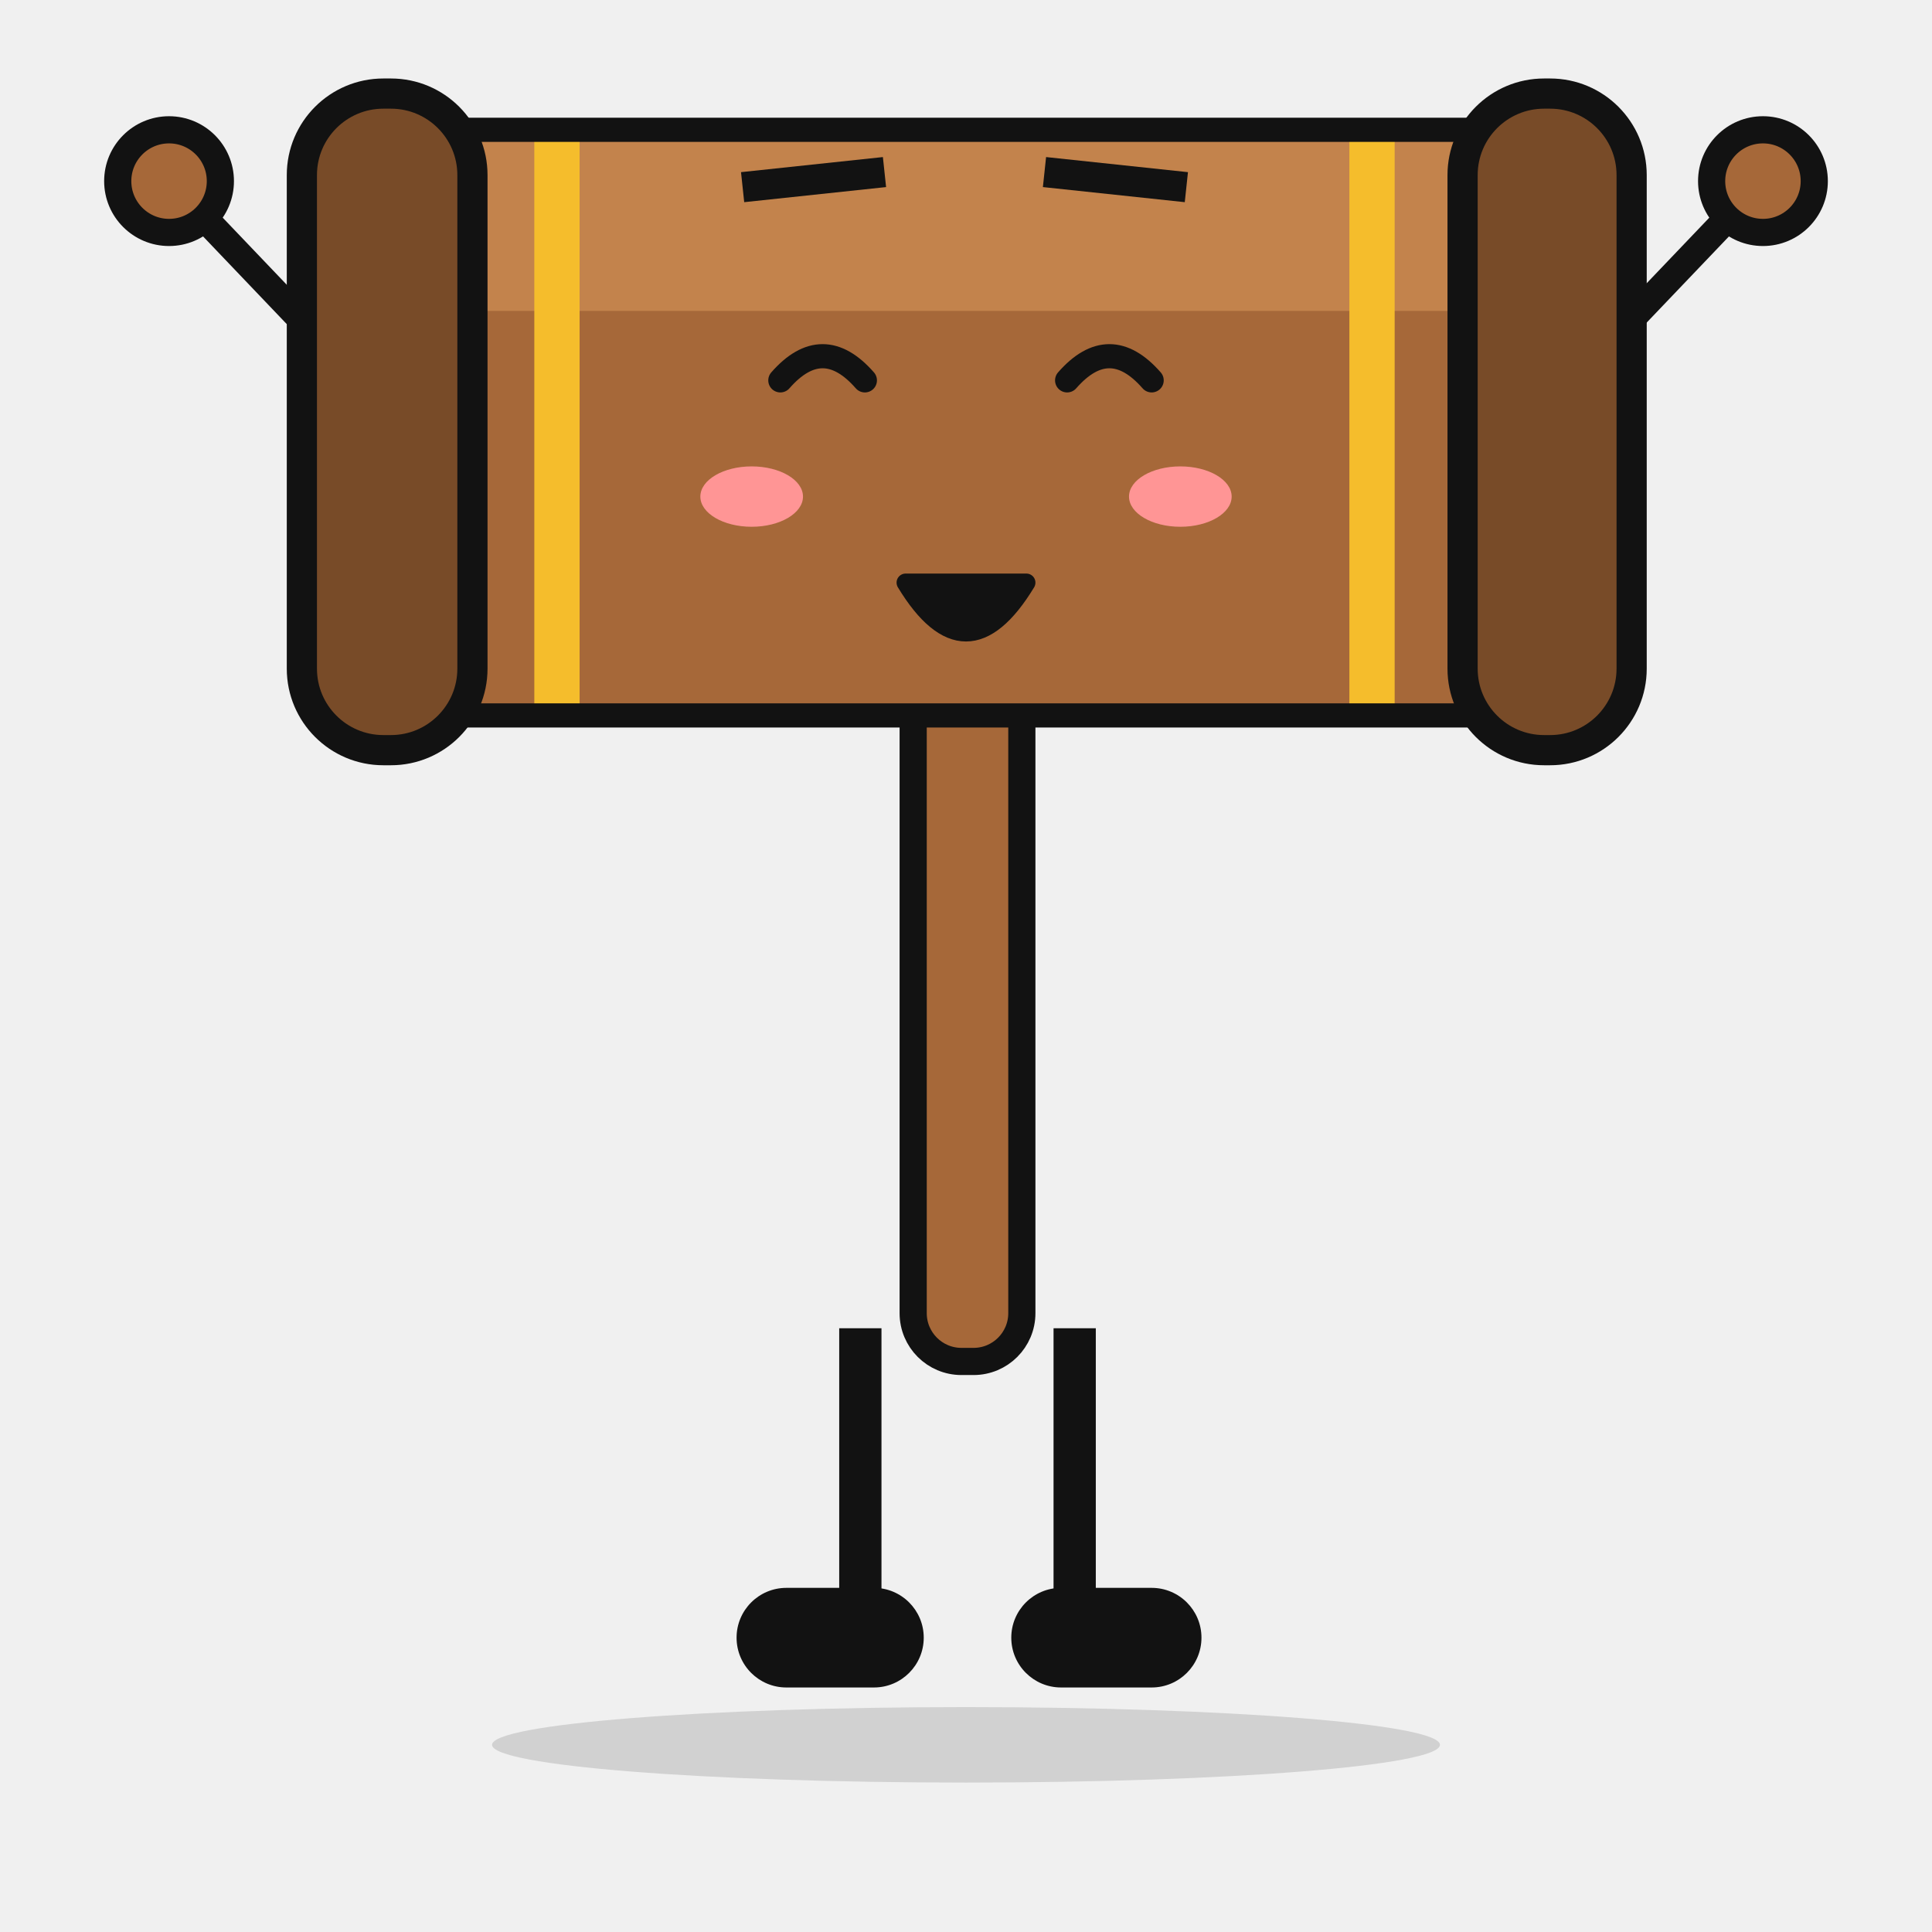
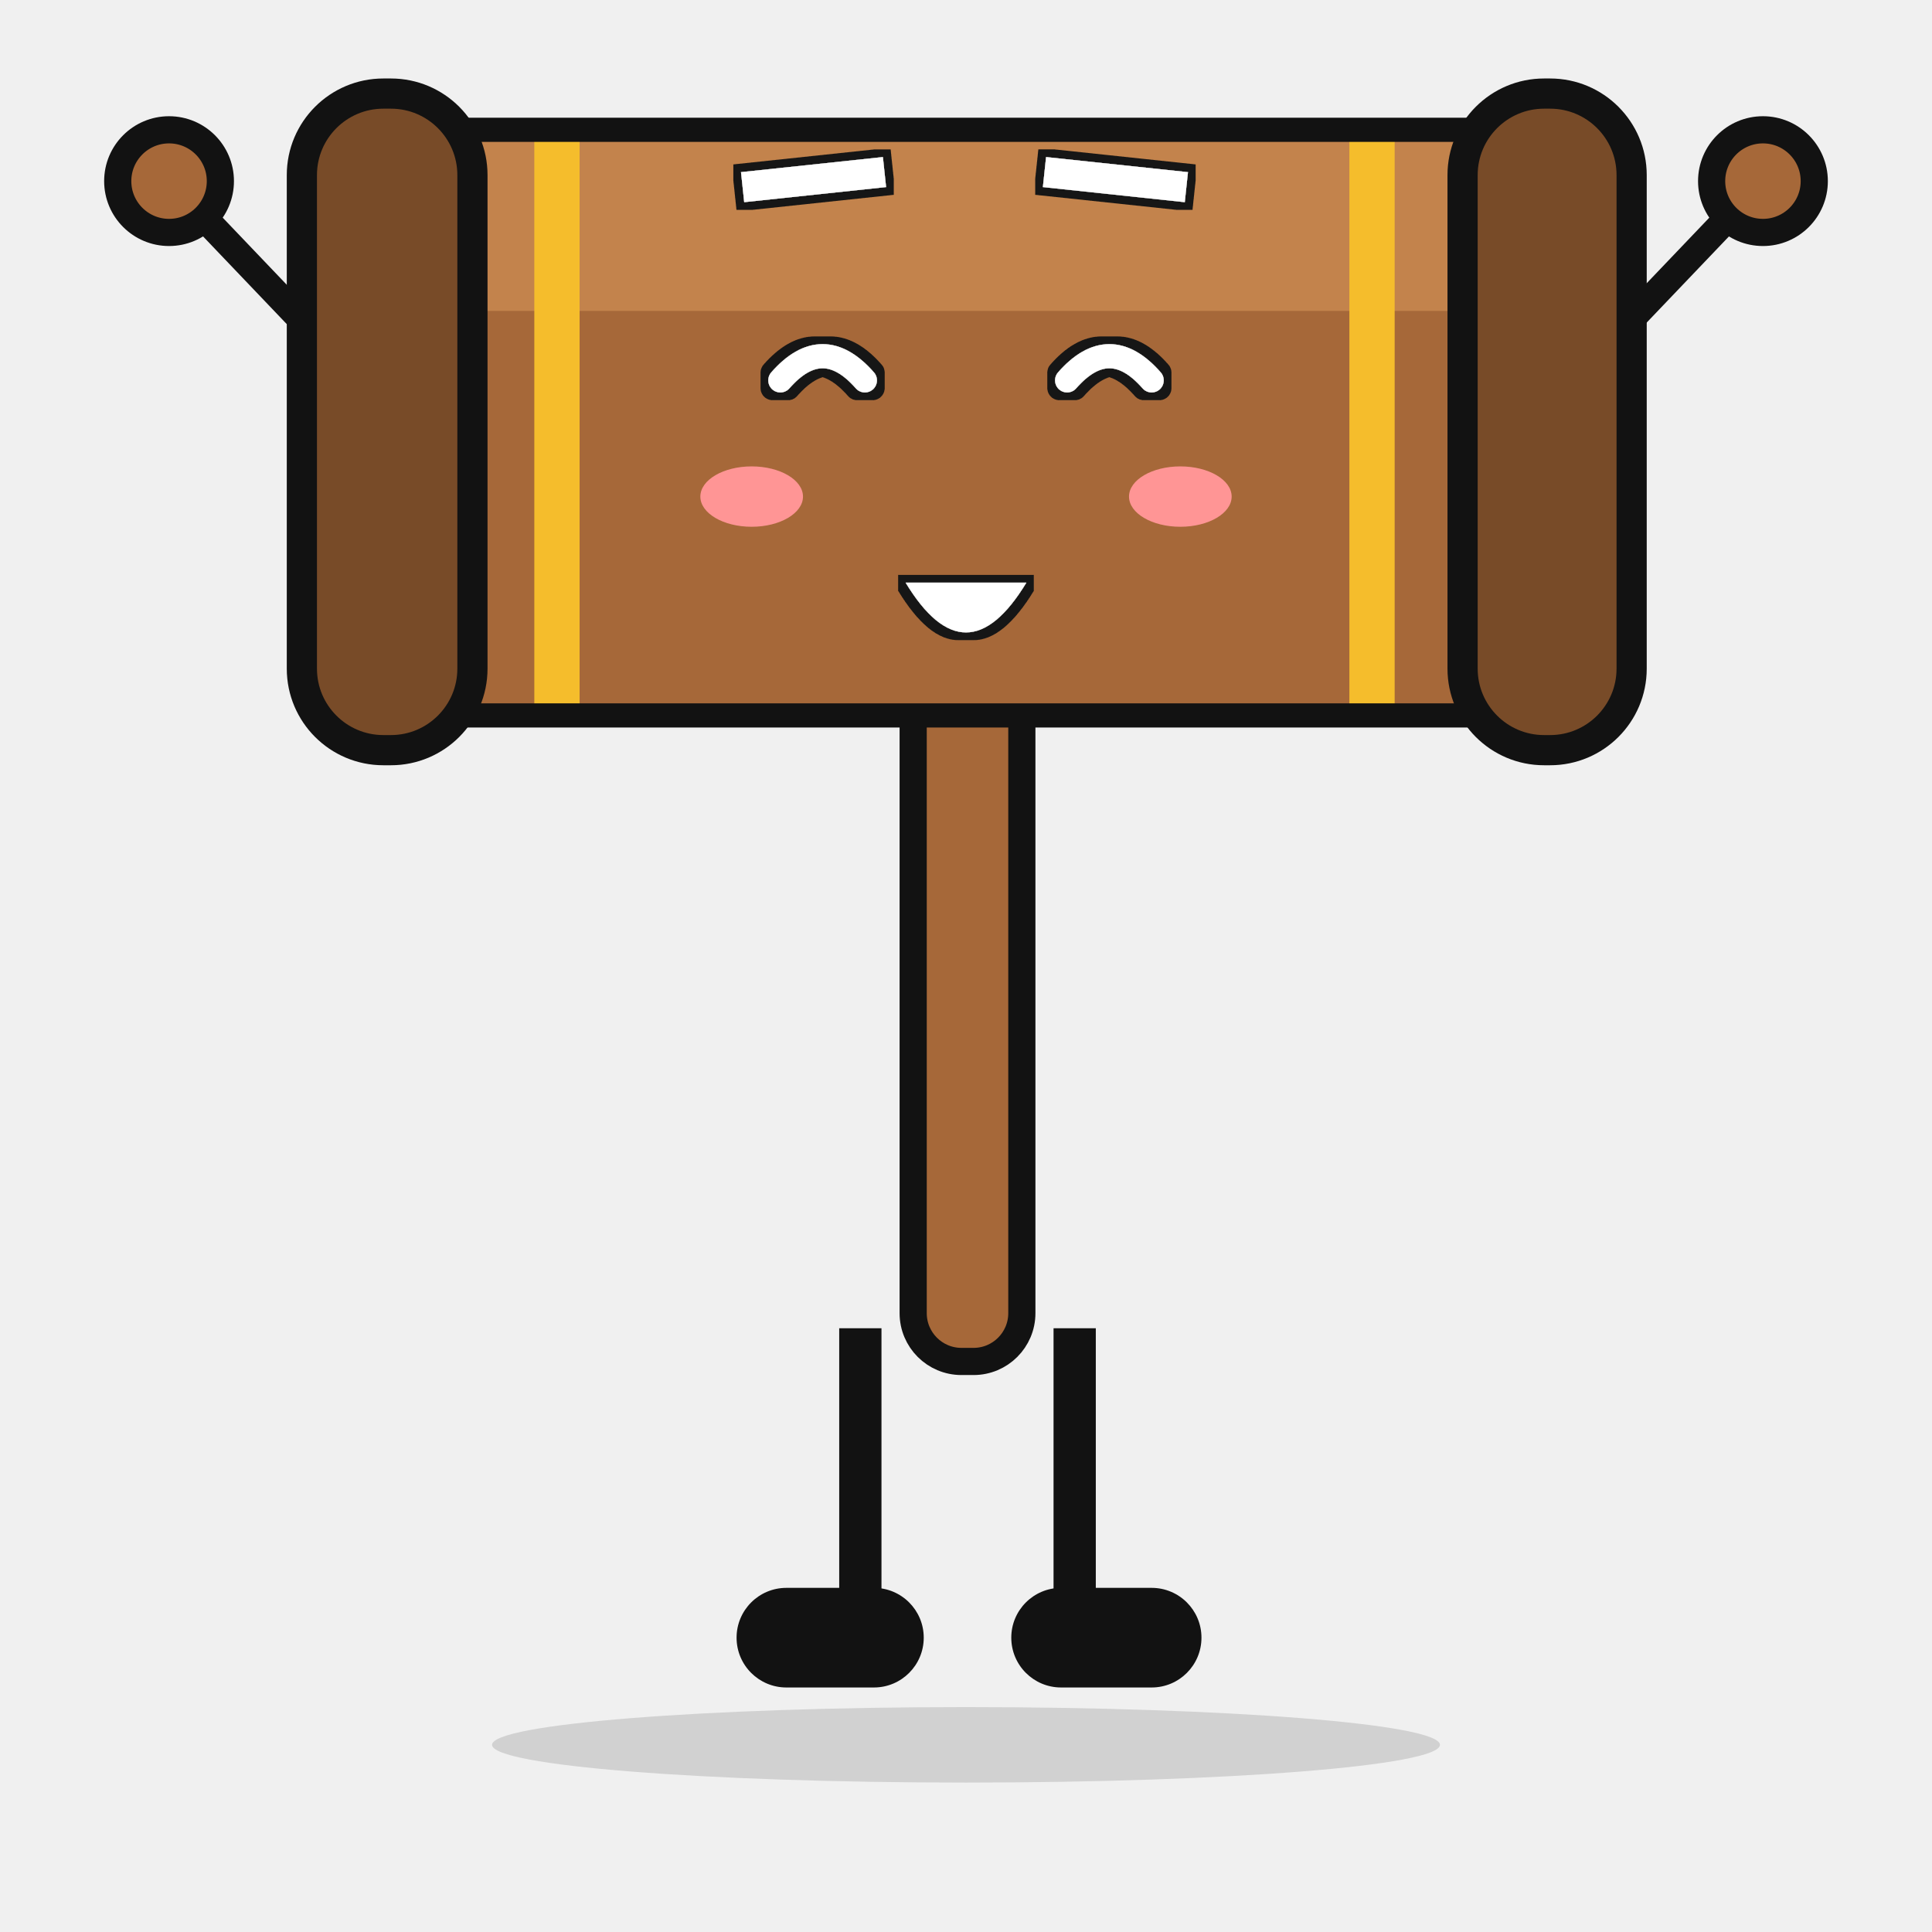
<svg xmlns="http://www.w3.org/2000/svg" viewBox="0 0 640 640" width="640" height="640">
+   <defs>
+     <filter id="kontur" x="-20%" y="-20%" width="140%" height="140%">
+       <feMorphology in="SourceAlpha" operator="dilate" radius="3.5" result="d" />
+       <feFlood flood-color="#121212" />
+       <feComposite in2="d" operator="in" result="o" />
+       <feMerge>
+         <feMergeNode in="o" />
+         <feMergeNode in="SourceGraphic" />
+       </feMerge>
+     </filter>
+   </defs>
  <ellipse id="shadow" cx="320" cy="578" rx="157" ry="12.5" fill="#000" opacity=".13" />
  <g id="legs">
    <rect x="278" y="440" width="14" height="92" fill="#121212" />
    <rect x="349" y="440" width="14" height="92" fill="#121212" />
    <rect x="244" y="526" width="62" height="33" rx="16.5" fill="#121212" />
    <rect x="335" y="526" width="63" height="33" rx="16.5" fill="#121212" />
  </g>
  <rect id="handle" x="302.5" y="225" width="36" height="226" rx="16" fill="#A66839" stroke="#121212" stroke-width="9" stroke-linejoin="round" stroke-linecap="round" />
  <g id="arm-l">
    <path d="M98 104 L56 60" stroke="#121212" stroke-width="9" stroke-linecap="round" />
    <circle cx="56" cy="60" r="17" fill="#A66839" stroke="#121212" stroke-width="9" stroke-linejoin="round" stroke-linecap="round" />
  </g>
  <g id="arm-r">
    <path d="M542 104 L584 60" stroke="#121212" stroke-width="9" stroke-linecap="round" />
    <circle cx="584" cy="60" r="17" fill="#A66839" stroke="#121212" stroke-width="9" stroke-linejoin="round" stroke-linecap="round" />
  </g>
  <g id="head">
    <rect x="140" y="43" width="360" height="194" fill="#A66839" />
    <rect x="140" y="43" width="360" height="60" fill="#C3834C" />
    <rect x="177" y="43" width="15" height="194" fill="#F5BD2C" />
    <rect x="447" y="43" width="15" height="194" fill="#F5BD2C" />
    <rect x="140" y="43" width="360" height="194" fill="none" stroke="#121212" stroke-width="8" stroke-linejoin="round" stroke-linecap="round" />
    <rect x="100" y="31" width="56.5" height="217.5" rx="27" fill="#784B28" stroke="#121212" stroke-width="10" stroke-linejoin="round" stroke-linecap="round" />
    <rect x="484.5" y="31" width="56" height="217.5" rx="27" fill="#784B28" stroke="#121212" stroke-width="10" stroke-linejoin="round" stroke-linecap="round" />
  </g>
  <g id="cheeks">
    <ellipse cx="249" cy="164.5" rx="17" ry="10" fill="#FF9595" />
    <ellipse cx="391" cy="164.5" rx="17" ry="10" fill="#FF9595" />
  </g>
-   <g id="brows" stroke="#121212" stroke-width="10" stroke-linecap="butt">
-     <path d="M246 62 L293 57" />
-     <path d="M346 57 L393 62" />
-   </g>
-   <g id="eyes">
-     <path d="M258.5 126 Q272.5 110 286.5 126" fill="none" stroke="#121212" stroke-width="8" stroke-linecap="round" />
-     <path d="M353.5 126 Q367.5 110 381.5 126" fill="none" stroke="#121212" stroke-width="8" stroke-linecap="round" />
-   </g>
-   <g id="mouth">
-     <path d="M300 193 Q320 226 340 193 Z" fill="#121212" stroke="#121212" stroke-width="6" stroke-linejoin="round" stroke-linecap="round" />
+   <g id="face" filter="url(#kontur)">
+     <g id="brows" stroke="#FFFFFF" stroke-width="10" stroke-linecap="butt">
+       <path d="M246 62 L293 57" />
+       <path d="M346 57 L393 62" />
+     </g>
+     <g id="eyes">
+       <path d="M258.5 126 Q272.5 110 286.5 126" fill="none" stroke="#FFFFFF" stroke-width="8" stroke-linecap="round" />
+       <path d="M353.5 126 Q367.5 110 381.5 126" fill="none" stroke="#FFFFFF" stroke-width="8" stroke-linecap="round" />
+     </g>
+     <g id="mouth">
+       <path d="M300 193 Q320 226 340 193 Z" fill="#FFFFFF" />
+     </g>
  </g>
</svg>
